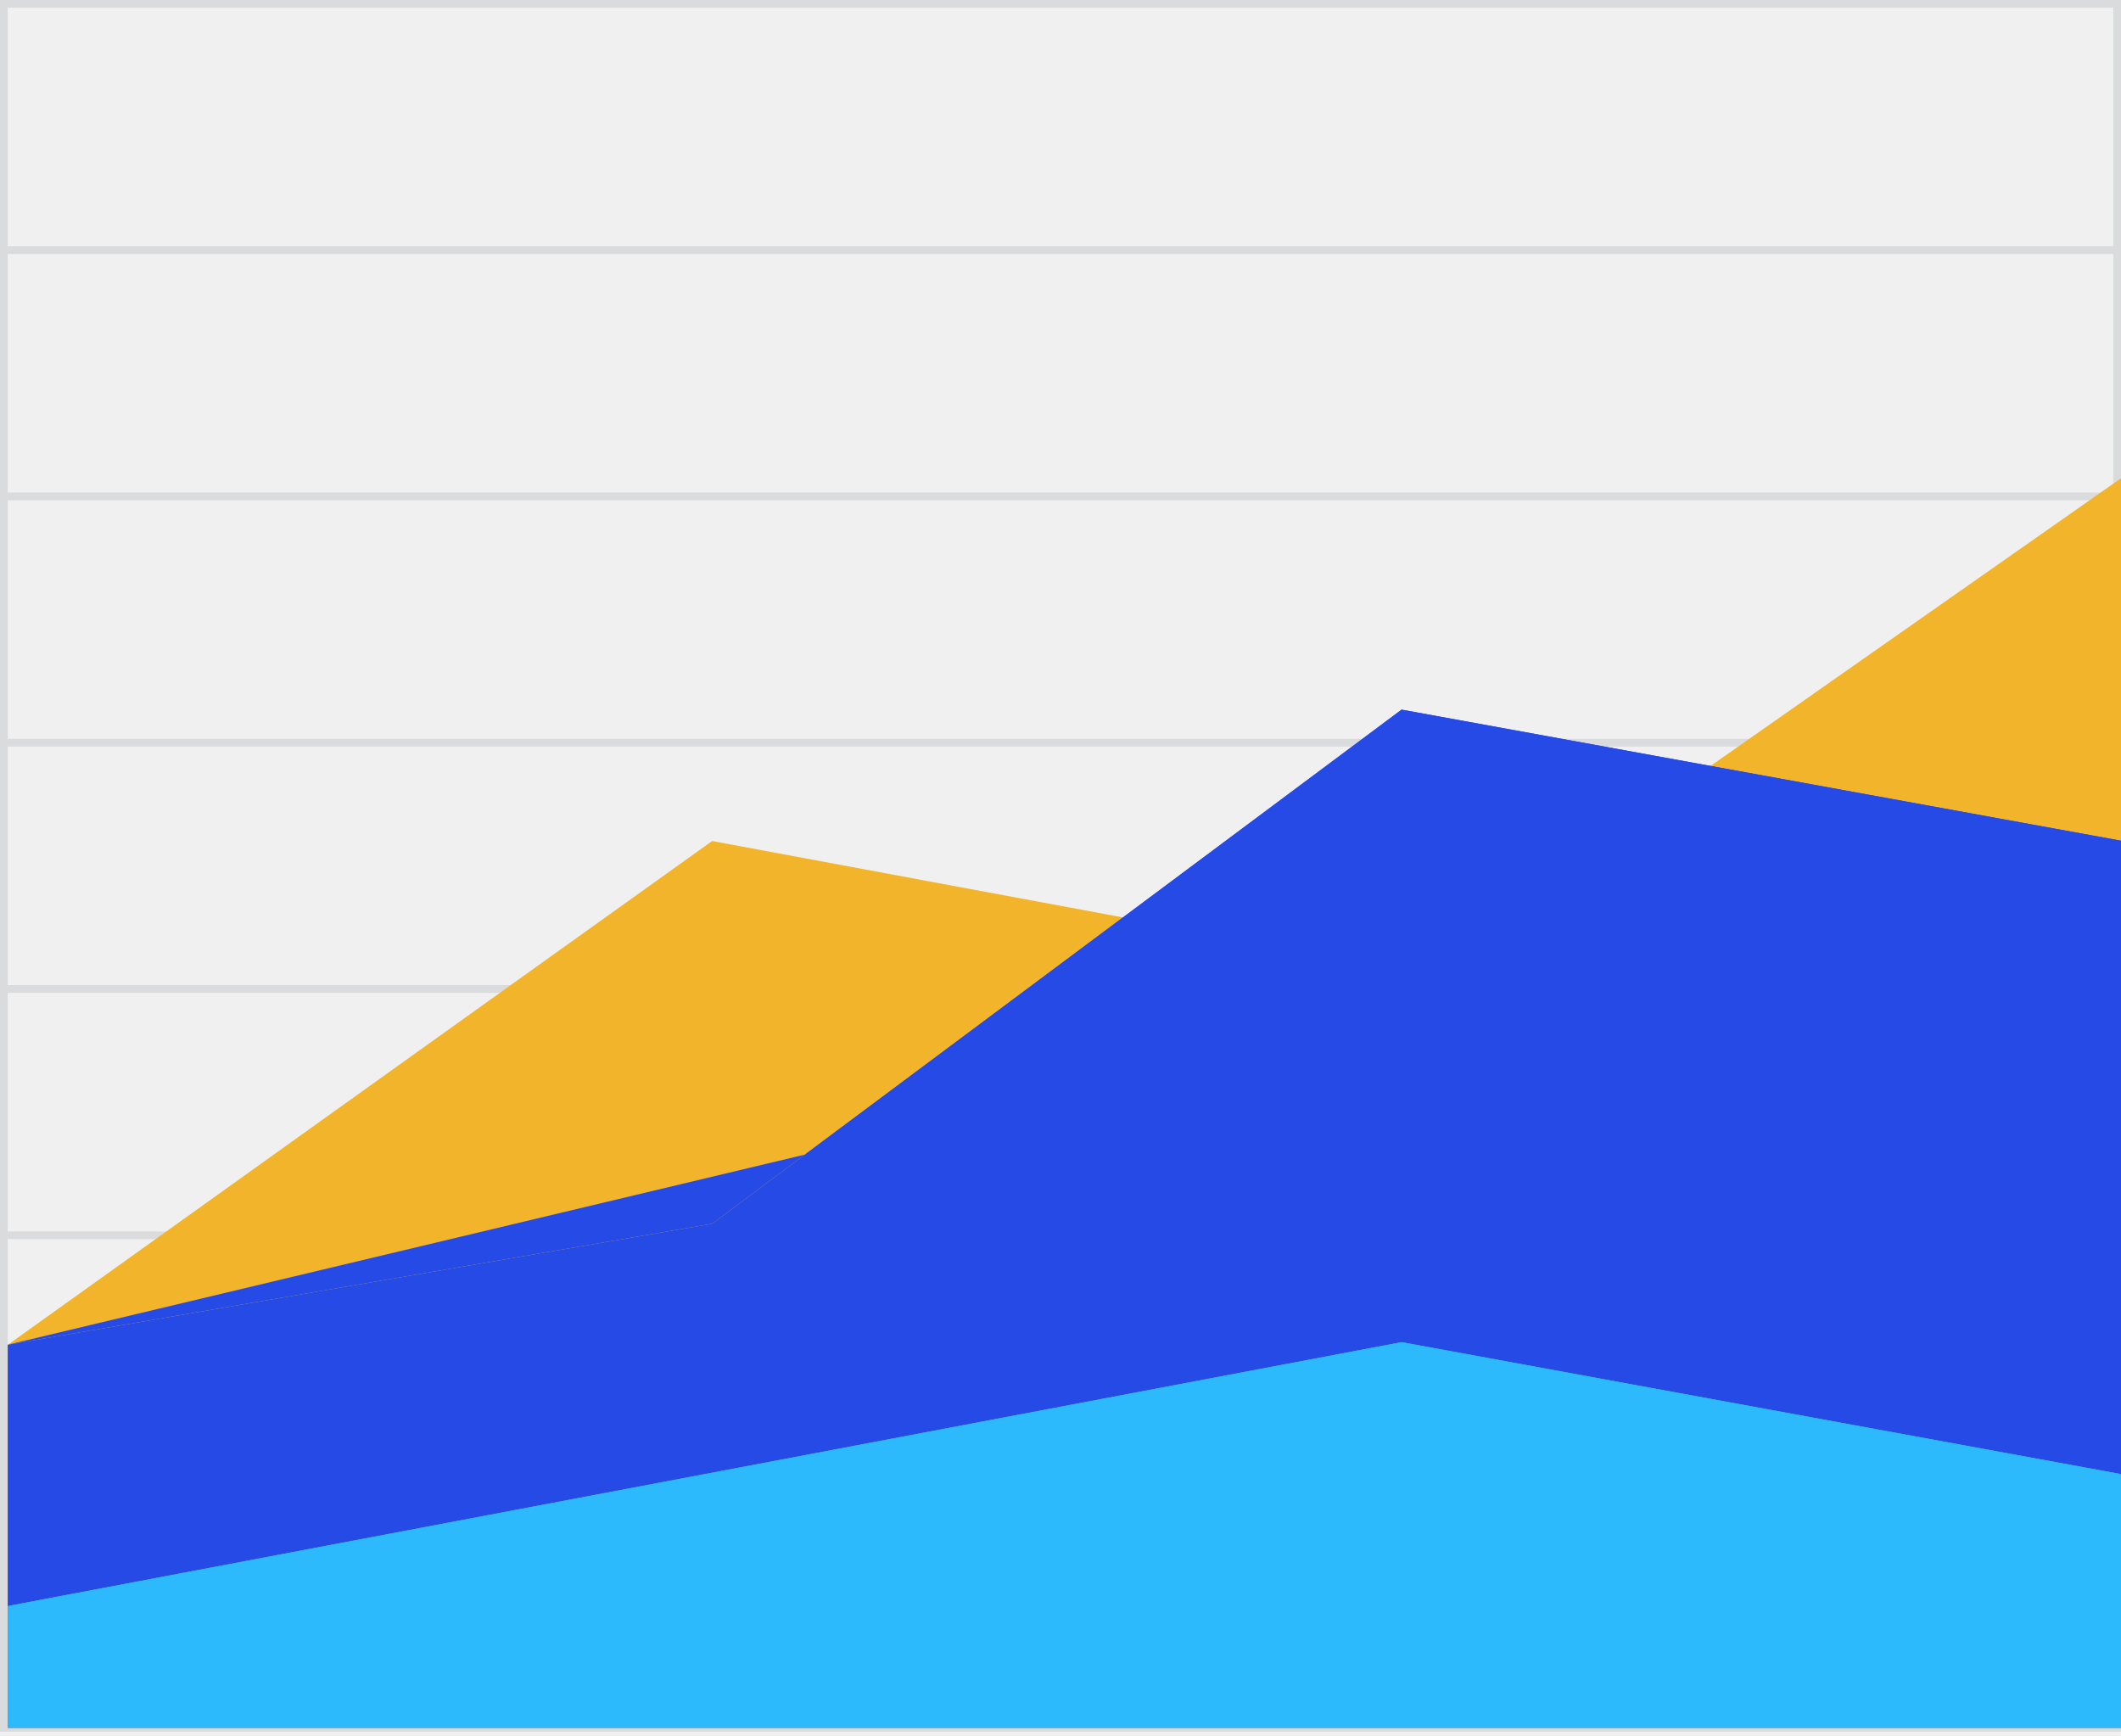
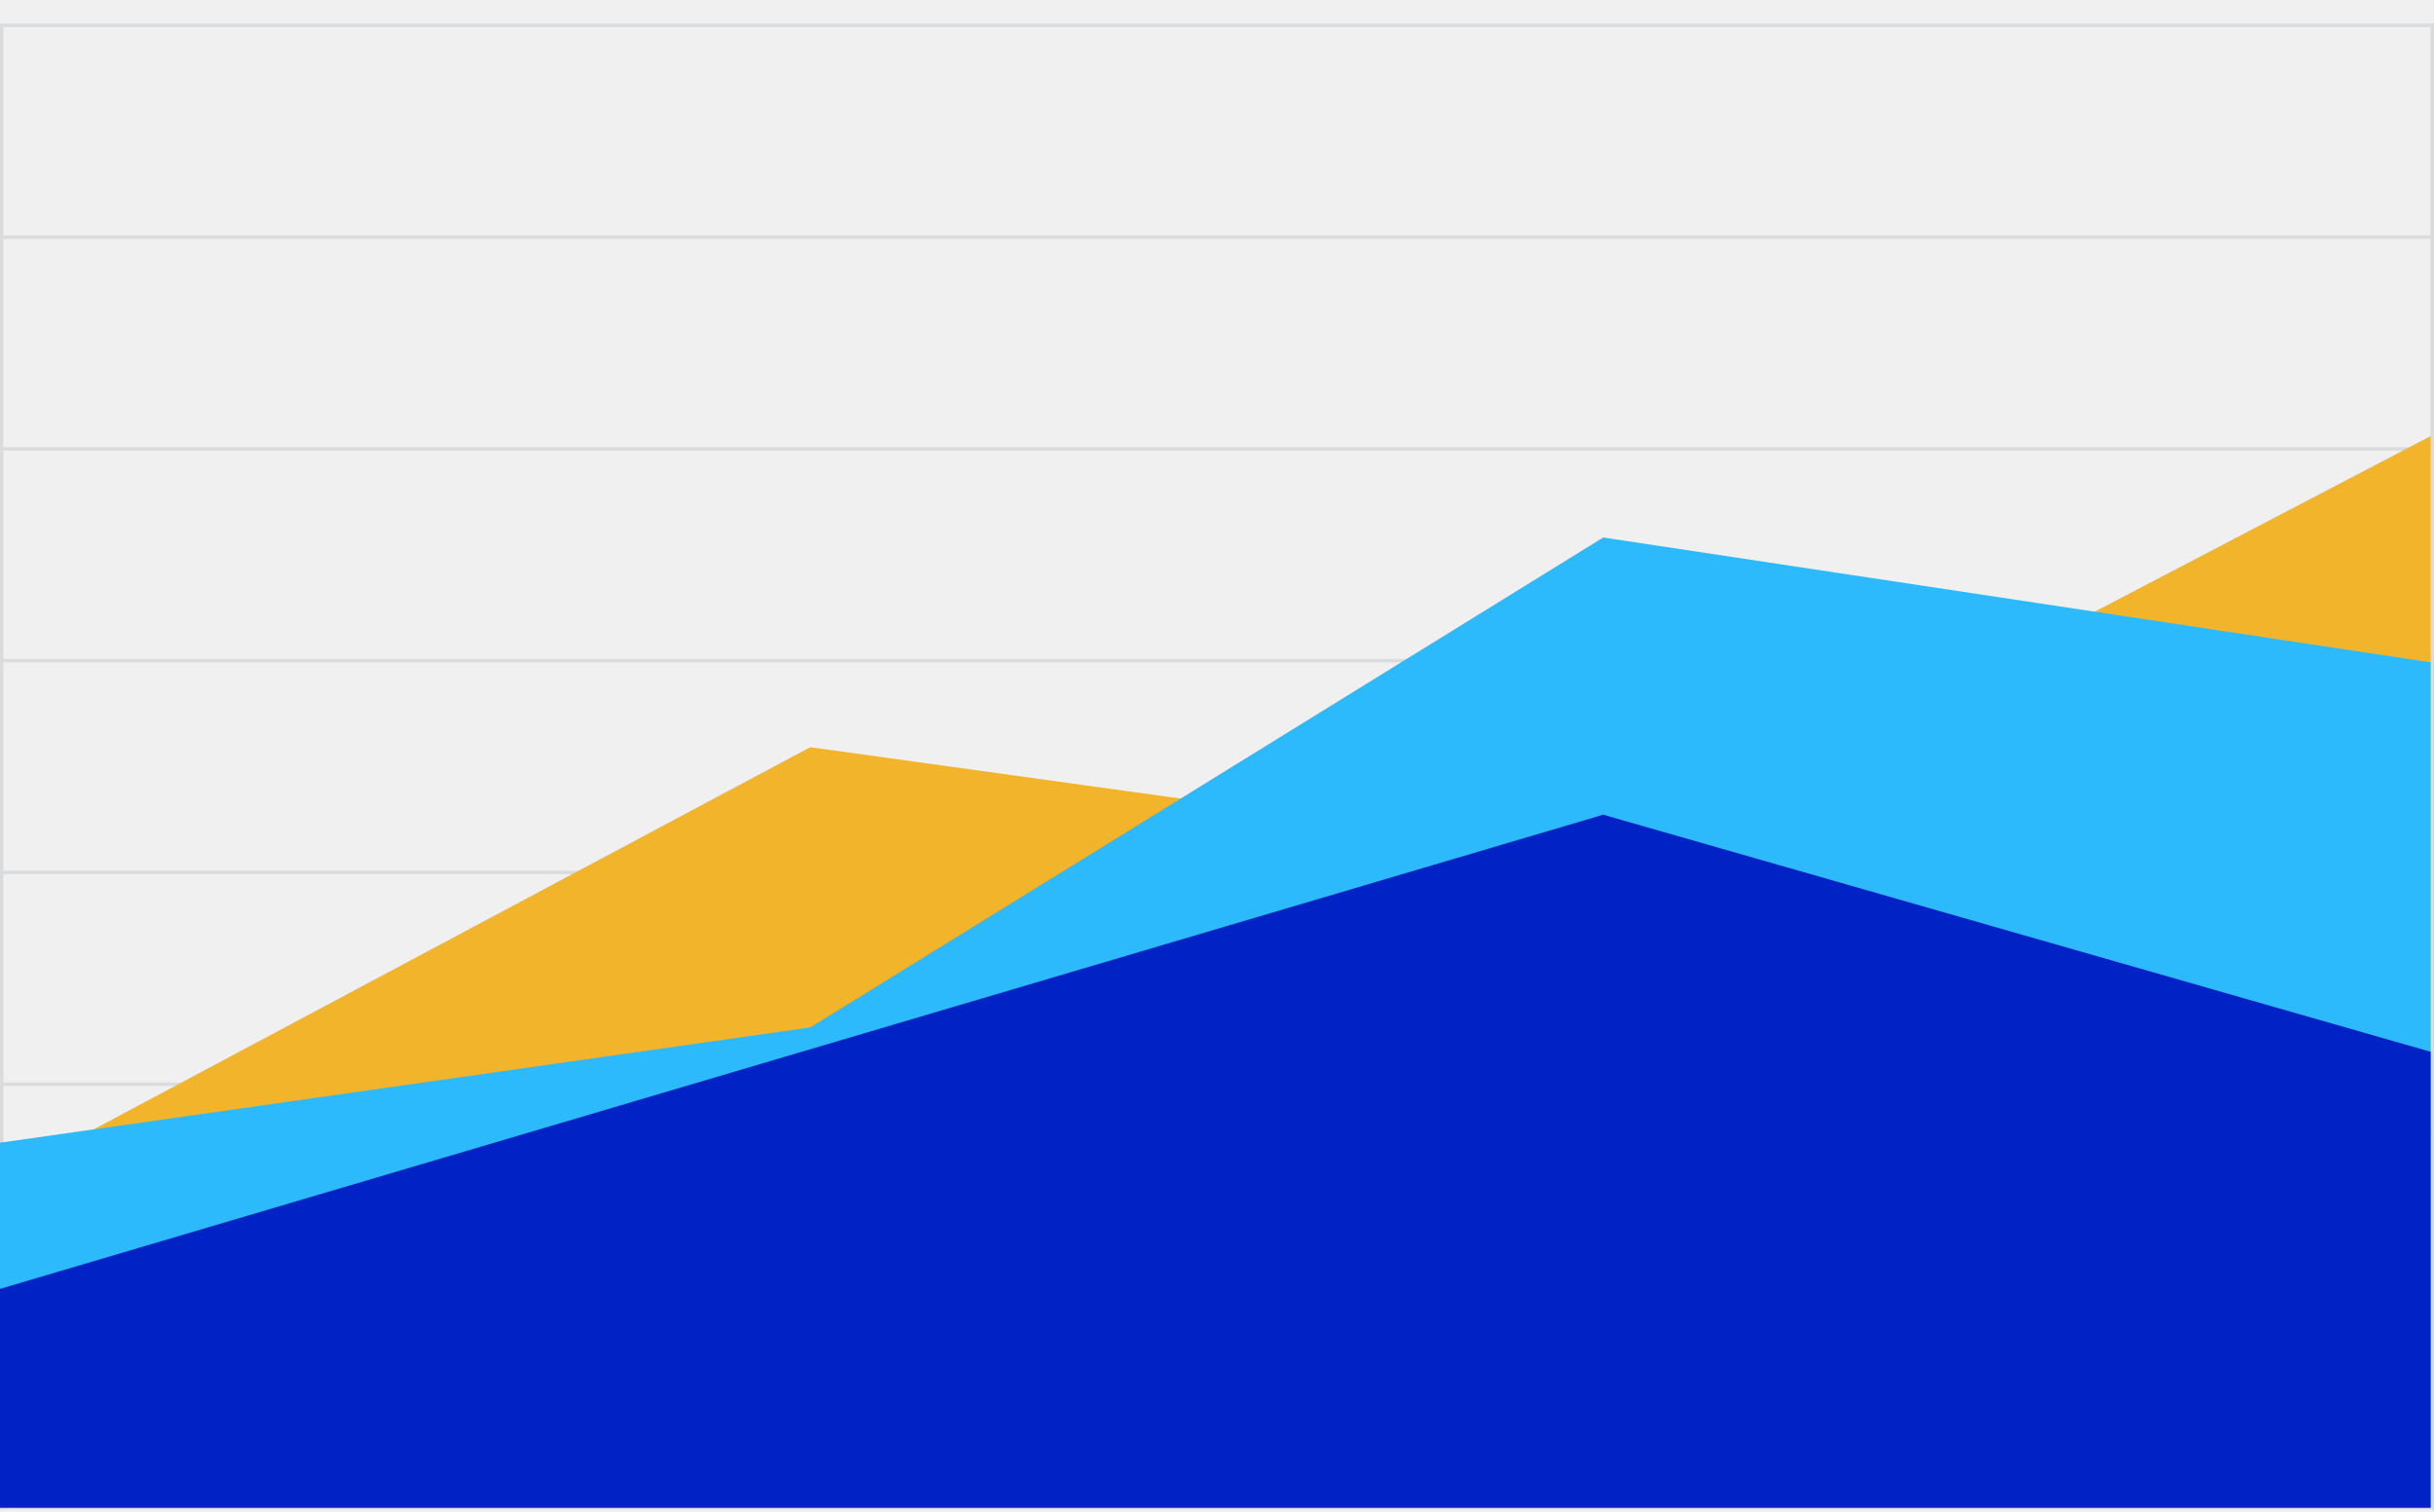
- <svg xmlns="http://www.w3.org/2000/svg" width="275" height="225" viewBox="0 0 275 225" fill="none">
-   <line x1="1" y1="0.5" x2="275" y2="0.5" stroke="#D9DBDD" />
-   <line x1="1" y1="32.429" x2="275" y2="32.429" stroke="#D9DBDD" />
-   <line x1="1" y1="64.357" x2="275" y2="64.357" stroke="#D9DBDD" />
-   <line x1="1" y1="96.286" x2="275" y2="96.286" stroke="#D9DBDD" />
-   <line x1="1" y1="128.214" x2="275" y2="128.214" stroke="#D9DBDD" />
-   <line x1="1" y1="160.143" x2="275" y2="160.143" stroke="#D9DBDD" />
-   <line x1="1" y1="192.071" x2="275" y2="192.071" stroke="#D9DBDD" />
-   <line x1="1" y1="224" x2="275" y2="224" stroke="#D9DBDD" />
-   <line x1="0.5" y1="224.5" x2="0.5" stroke="#D9DBDD" />
-   <line x1="274.5" y1="224.5" x2="274.5" stroke="#D9DBDD" />
-   <path fill-rule="evenodd" clip-rule="evenodd" d="M1 174.355L92.333 109.032L183.667 126.016L275 62V224H1V174.355Z" fill="#F2B42A" />
-   <path fill-rule="evenodd" clip-rule="evenodd" d="M1 174.337L92.333 158.653L181.723 92L275 108.99V224H1V174.337Z" fill="#264AE5" />
-   <path fill-rule="evenodd" clip-rule="evenodd" d="M1 174.337L92.333 158.653L181.723 92L275 108.99" fill="#264AE5" />
-   <path fill-rule="evenodd" clip-rule="evenodd" d="M1 208.211L181.723 174L275 191.105V224H1V208.211Z" fill="#2DBAFC" />
-   <path fill-rule="evenodd" clip-rule="evenodd" d="M1 208.211L181.723 174L275 191.105" fill="#2DBAFC" />
+ <svg xmlns="http://www.w3.org/2000/svg" width="720" height="447" viewBox="0 0 720 447" fill="none">
+   <line y1="7.5" x2="720" y2="7.5" stroke="#D9DBDD" />
+   <line y1="70.143" x2="720" y2="70.143" stroke="#D9DBDD" />
+   <line y1="132.786" x2="720" y2="132.786" stroke="#D9DBDD" />
+   <line y1="195.429" x2="720" y2="195.429" stroke="#D9DBDD" />
+   <line y1="258.071" x2="720" y2="258.071" stroke="#D9DBDD" />
+   <line y1="320.714" x2="720" y2="320.714" stroke="#D9DBDD" />
+   <line y1="383.357" x2="720" y2="383.357" stroke="#D9DBDD" />
+   <line y1="446" x2="720" y2="446" stroke="#D9DBDD" />
+   <g clip-path="url(#clip0_203_7506)">
+     <line x1="719.5" y1="446.5" x2="719.5" y2="7" stroke="#D9DBDD" />
+     <line x1="719.5" y1="446.5" x2="719.5" y2="7" stroke="#D9DBDD" />
+     <line x1="0.5" y1="446.5" x2="0.5" y2="7" stroke="#D9DBDD" />
+   </g>
+   <path fill-rule="evenodd" clip-rule="evenodd" d="M0 348.855L239.667 221.032L479.333 254.266L719 129V446H0V348.855Z" fill="#F2B42A" />
+   <path fill-rule="evenodd" clip-rule="evenodd" d="M0 338.02L239.667 303.921L474.234 159L719 195.941V446H0V338.02Z" fill="#2DBAFC" />
+   <path fill-rule="evenodd" clip-rule="evenodd" d="M0 396.828L239.667 351.621L474.234 159.491L719 208.465" fill="#2DBAFC" />
+   <path fill-rule="evenodd" clip-rule="evenodd" d="M0 381.263L474.234 241L719 311.132V446H0V381.263Z" fill="#0123C6" />
+   <path fill-rule="evenodd" clip-rule="evenodd" d="M0 430.211L474.234 241L719 335.605" fill="#0123C6" />
+   <defs>
+     <clipPath id="clip0_203_7506">
+       <rect width="720" height="446" fill="white" transform="translate(0 0.5)" />
+     </clipPath>
+   </defs>
</svg>
